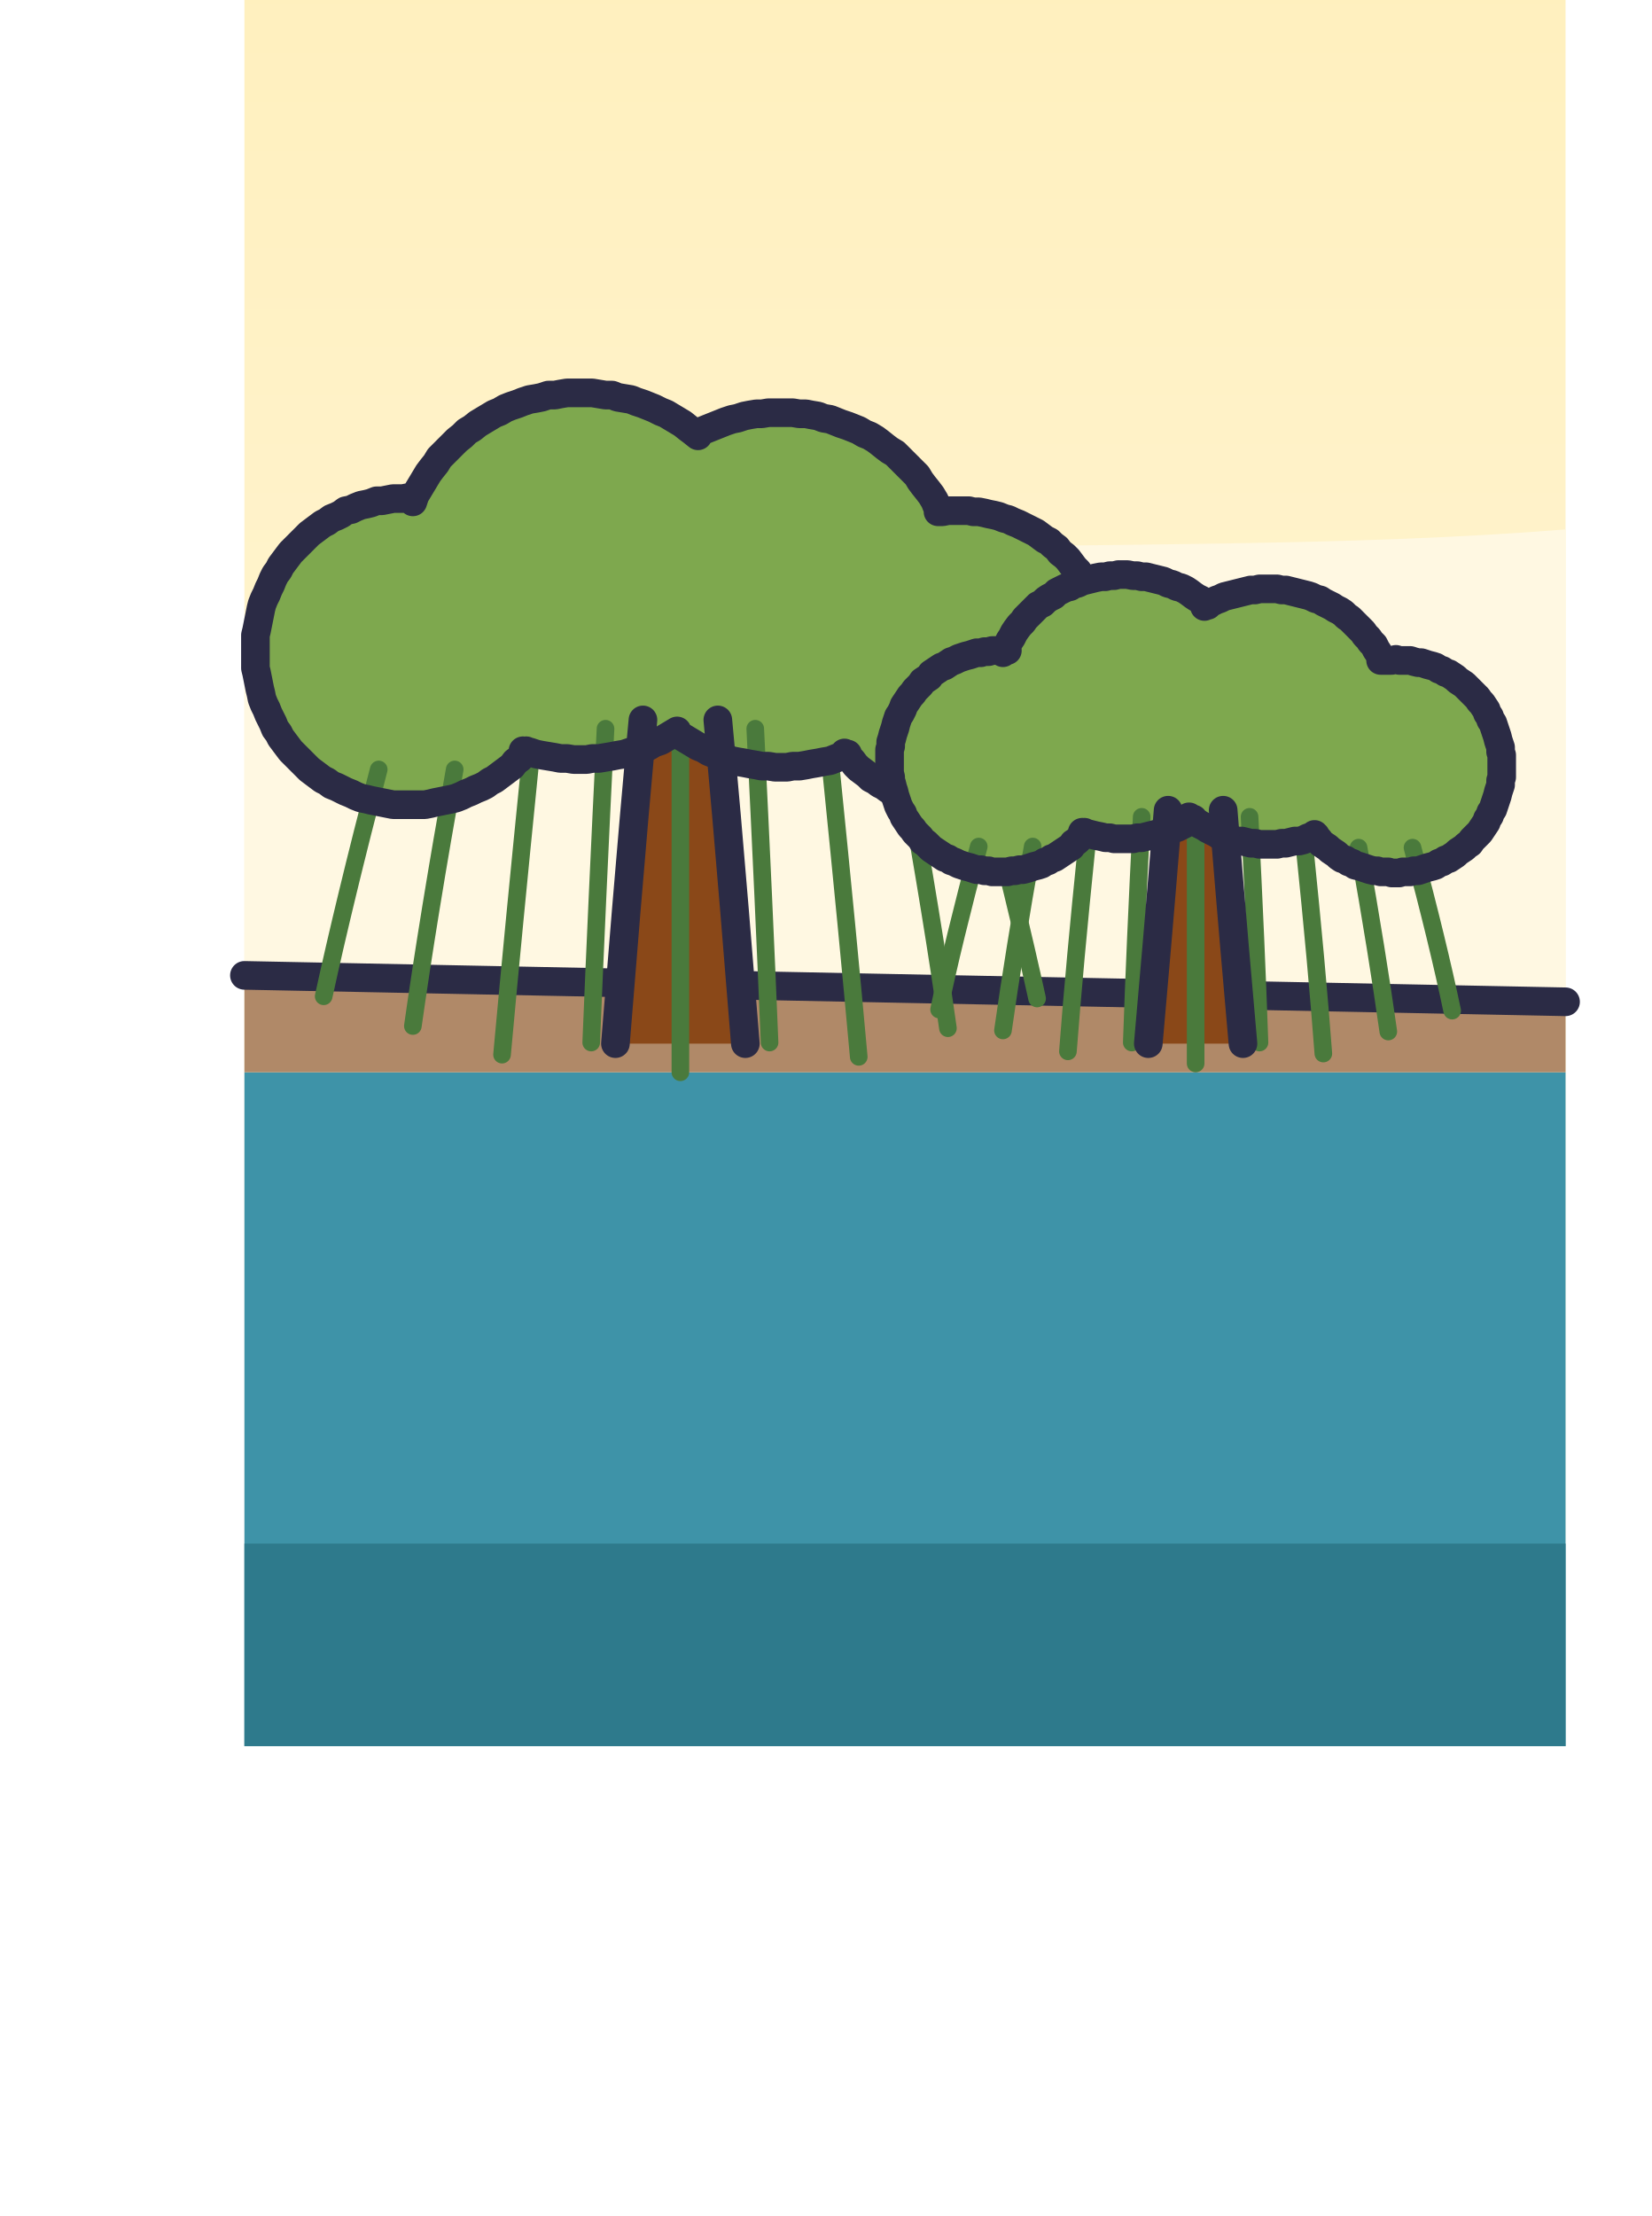
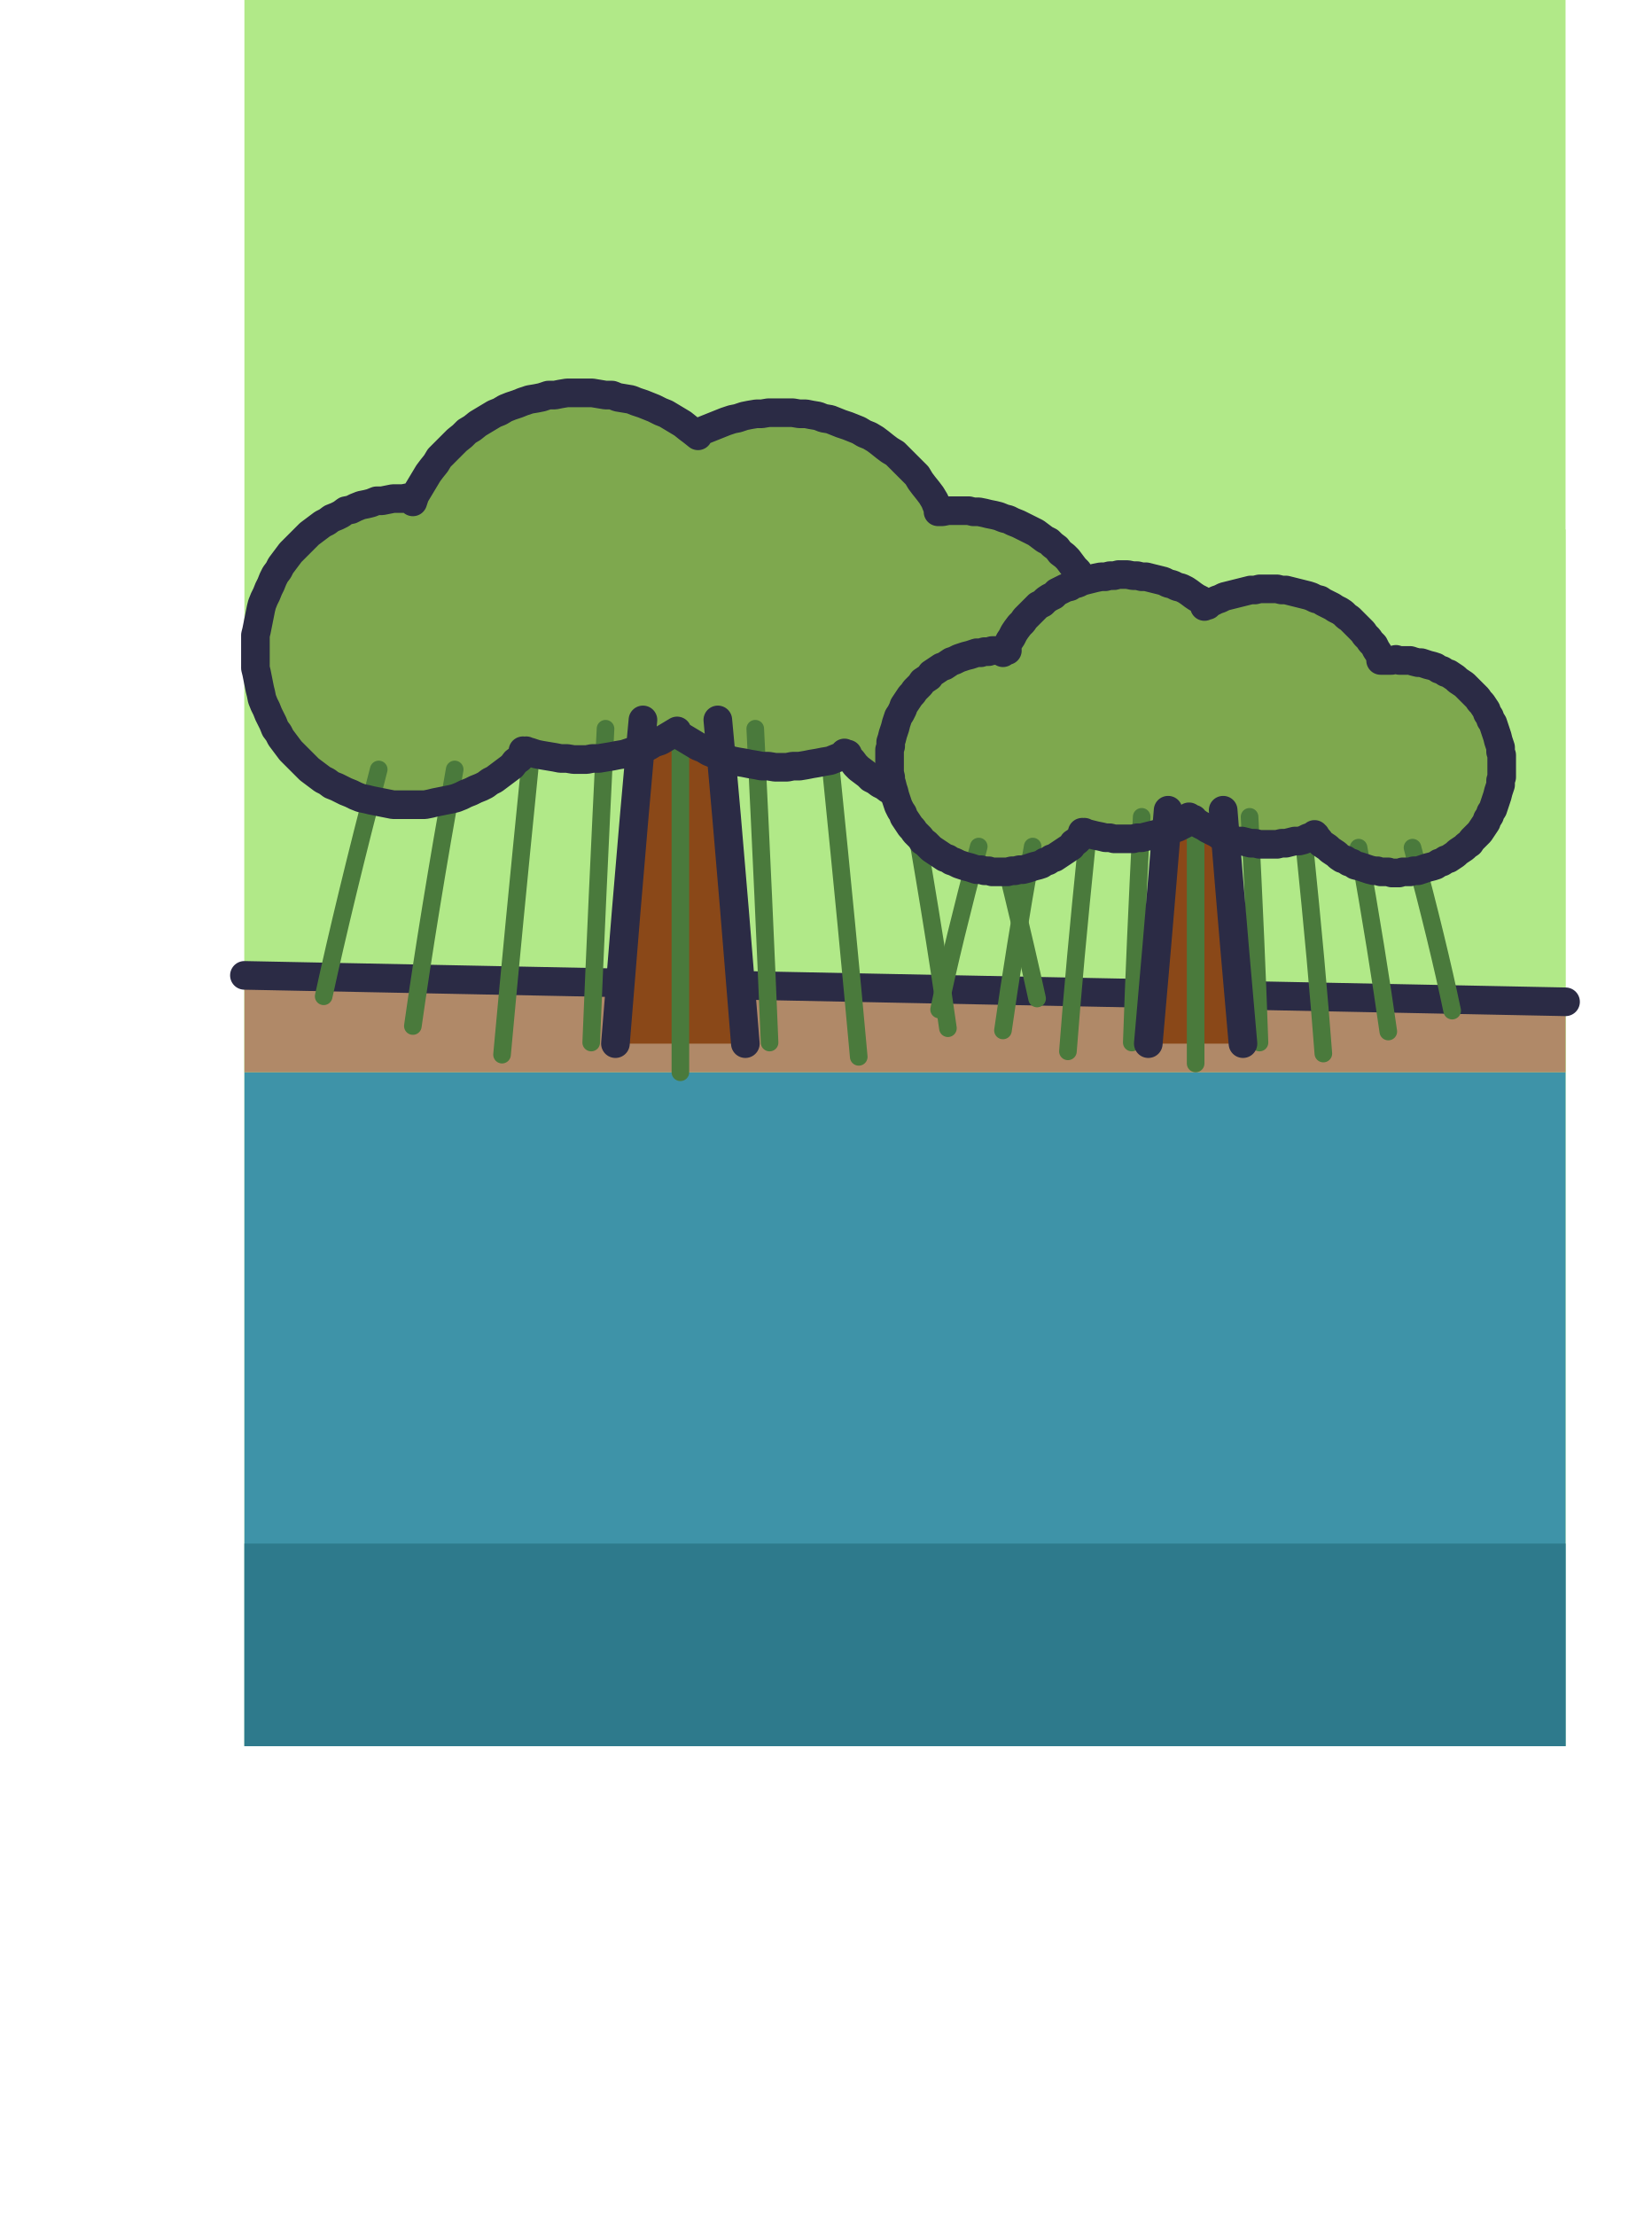
<svg xmlns="http://www.w3.org/2000/svg" viewBox="-22.20 2.42 150.00 201.25" width="120" height="161" role="img" aria-label="의림지 능수버들" data-landmark="uirimji-reservoir">
  <defs>
    <linearGradient id="sky" x1="0" y1="0" x2="0" y2="1">
-       <stop offset="0" stop-color="#FFF0BE" />
-       <stop offset="1" stop-color="#FFF8E2" />
+       <stop offset="0" stop-color="#B1E988" />
+       <stop offset="1" stop-color="#B1E988" />
    </linearGradient>
  </defs>
  <rect width="120" height="161" fill="url(#sky)" />
-   <path d="M0,58.6 C33.6,49.3 81.6,53.6 120.0,50.5 L120.0,99.8 L0,99.8 Z" fill="#FFF8E2" opacity="1" />
+   <path d="M0,58.6 C33.6,49.3 81.6,53.6 120.0,50.5 L120.0,99.8 L0,99.8 Z" fill="#B1E988" opacity="1" />
  <rect y="99.8" width="120" height="61.2" fill="#3E93A8" />
  <rect y="142.6" width="120" height="18.4" fill="#2E7A8C" />
  <path d="M0,91.0 L120,93.4 L120,99.8 L0,99.8 Z" fill="#B08968" />
  <g fill="none" stroke="#2B2B45" stroke-width="2.6" stroke-linejoin="round" stroke-linecap="round">
    <path d="M0,91.0 L120,93.4" />
  </g>
  <path d="M33.7,97.2 C35.2,78.4 36.2,62.8 37.1,56.6 L42.1,56.6 C43.0,62.8 44.0,78.4 45.5,97.2 Z" fill="#8A4818" />
  <path d="M25.6,70.6 L25.3,70.9 L25.0,71.3 L24.6,71.6 L24.3,72.0 L23.9,72.3 L23.5,72.6 L23.1,72.9 L22.7,73.2 L22.3,73.4 L21.9,73.7 L21.5,73.9 L21.0,74.1 L20.6,74.3 L20.1,74.5 L19.7,74.7 L19.2,74.9 L18.8,75.0 L18.3,75.1 L17.8,75.2 L17.3,75.3 L16.9,75.4 L16.4,75.5 L15.9,75.5 L15.4,75.5 L14.9,75.5 L14.4,75.5 L13.9,75.5 L13.5,75.5 L13.0,75.4 L12.5,75.3 L12.0,75.2 L11.5,75.1 L11.1,75.0 L10.6,74.9 L10.1,74.7 L9.7,74.5 L9.2,74.3 L8.8,74.1 L8.4,73.9 L7.9,73.7 L7.5,73.4 L7.1,73.2 L6.7,72.9 L6.3,72.6 L5.9,72.3 L5.6,72.0 L5.2,71.6 L4.9,71.3 L4.5,70.9 L4.2,70.6 L3.9,70.2 L3.6,69.8 L3.3,69.4 L3.1,69.0 L2.8,68.6 L2.6,68.1 L2.4,67.7 L2.2,67.3 L2.0,66.8 L1.8,66.4 L1.6,65.9 L1.5,65.4 L1.4,65.0 L1.3,64.5 L1.2,64.0 L1.1,63.5 L1.0,63.1 L1.0,62.6 L1.0,62.1 L1.0,61.6 L1.0,61.1 L1.0,60.6 L1.0,60.1 L1.1,59.7 L1.2,59.2 L1.3,58.7 L1.4,58.2 L1.5,57.7 L1.6,57.3 L1.8,56.8 L2.0,56.4 L2.2,55.9 L2.4,55.5 L2.6,55.0 L2.8,54.6 L3.1,54.2 L3.3,53.8 L3.6,53.4 L3.9,53.0 L4.2,52.6 L4.5,52.3 L4.9,51.9 L5.2,51.6 L5.6,51.2 L5.9,50.9 L6.3,50.6 L6.7,50.3 L7.1,50.0 L7.5,49.8 L7.9,49.5 L8.4,49.3 L8.8,49.1 L9.2,48.8 L9.7,48.7 L10.1,48.5 L10.6,48.3 L11.1,48.2 L11.5,48.1 L12.0,47.9 L12.5,47.9 L13.0,47.8 L13.5,47.7 L13.9,47.7 L14.4,47.7 L14.9,47.6 L15.4,47.7 M39.3,68.8 L38.8,69.1 L38.3,69.4 L37.8,69.7 L37.2,69.9 L36.7,70.2 L36.2,70.4 L35.6,70.6 L35.1,70.7 L34.5,70.9 L33.9,71.0 L33.4,71.1 L32.8,71.2 L32.2,71.3 L31.6,71.3 L31.1,71.4 L30.5,71.4 L29.9,71.4 L29.3,71.3 L28.7,71.3 L28.2,71.2 L27.6,71.1 L27.0,71.0 L26.5,70.9 L25.9,70.7 L25.3,70.6 M15.3,48.0 L15.5,47.4 L15.8,46.9 L16.1,46.4 L16.4,45.9 L16.7,45.4 L17.0,45.0 L17.4,44.5 L17.7,44.0 L18.1,43.6 L18.5,43.2 L18.9,42.8 L19.3,42.4 L19.8,42.0 L20.2,41.6 L20.7,41.3 L21.2,40.9 L21.7,40.6 L22.2,40.3 L22.7,40.0 L23.2,39.8 L23.7,39.5 L24.2,39.3 L24.8,39.1 L25.3,38.9 L25.9,38.7 L26.5,38.6 L27.0,38.5 L27.6,38.3 L28.2,38.3 L28.7,38.2 L29.3,38.1 L29.9,38.1 L30.5,38.1 L31.1,38.1 L31.6,38.1 L32.2,38.2 L32.8,38.3 L33.4,38.3 L33.9,38.5 L34.5,38.6 L35.1,38.7 L35.6,38.9 L36.2,39.1 L36.7,39.3 L37.2,39.5 L37.8,39.8 L38.3,40.0 L38.8,40.3 L39.3,40.6 L39.8,40.9 L40.3,41.3 L40.7,41.6 L41.2,42.0 M54.8,70.9 L54.2,71.1 L53.7,71.3 L53.2,71.5 L52.6,71.6 L52.1,71.7 L51.5,71.8 L51.0,71.9 L50.4,72.0 L49.8,72.0 L49.3,72.1 L48.7,72.1 L48.2,72.1 L47.6,72.0 L47.0,72.0 L46.5,71.9 L45.9,71.8 L45.4,71.7 L44.8,71.6 L44.3,71.5 L43.7,71.3 L43.2,71.1 L42.7,70.9 L42.2,70.7 L41.7,70.4 L41.2,70.2 L40.7,69.9 L40.2,69.6 L39.7,69.3 L39.3,69.0 M41.2,41.8 L41.7,41.5 L42.2,41.3 L42.7,41.1 L43.2,40.9 L43.7,40.7 L44.3,40.5 L44.8,40.4 L45.4,40.2 L45.9,40.1 L46.5,40.0 L47.0,40.0 L47.6,39.9 L48.2,39.9 L48.7,39.9 L49.3,39.9 L49.8,39.9 L50.4,40.0 L51.0,40.0 L51.5,40.1 L52.1,40.2 L52.6,40.4 L53.2,40.5 L53.7,40.7 L54.2,40.9 L54.8,41.1 L55.3,41.3 L55.8,41.5 L56.3,41.8 L56.8,42.0 L57.3,42.3 L57.7,42.6 L58.2,43.0 L58.6,43.3 L59.1,43.6 L59.5,44.0 L59.9,44.4 L60.3,44.8 L60.7,45.2 L61.1,45.6 L61.4,46.1 L61.7,46.5 L62.1,47.0 L62.4,47.4 L62.7,47.9 L62.9,48.4 L63.2,48.9 M78.2,62.2 L78.2,62.7 L78.2,63.2 L78.2,63.6 L78.1,64.1 L78.0,64.5 L77.9,65.0 L77.8,65.5 L77.7,65.9 L77.6,66.4 L77.4,66.8 L77.3,67.2 L77.1,67.7 L76.9,68.1 L76.7,68.5 L76.4,68.9 L76.2,69.3 L75.9,69.7 L75.7,70.1 L75.4,70.5 L75.1,70.8 L74.8,71.2 L74.5,71.5 L74.1,71.9 L73.8,72.2 L73.4,72.5 L73.1,72.8 L72.7,73.1 L72.3,73.3 L71.9,73.6 L71.5,73.8 L71.1,74.1 L70.7,74.3 L70.3,74.5 L69.8,74.7 L69.4,74.8 L69.0,75.0 L68.5,75.1 L68.1,75.2 L67.6,75.3 L67.2,75.4 L66.7,75.5 L66.2,75.6 L65.8,75.6 L65.3,75.6 L64.8,75.6 L64.4,75.6 L63.9,75.6 L63.4,75.6 L63.0,75.5 L62.5,75.4 L62.0,75.3 L61.6,75.2 L61.1,75.1 L60.7,75.0 L60.2,74.8 L59.8,74.7 L59.4,74.5 L58.9,74.3 L58.5,74.1 L58.1,73.8 L57.7,73.6 L57.3,73.3 L56.9,73.1 L56.6,72.8 L56.2,72.5 L55.8,72.2 L55.5,71.9 L55.2,71.5 L54.9,71.2 L54.5,70.8 M63.0,48.9 L63.4,48.9 L63.9,48.8 L64.4,48.8 L64.8,48.8 L65.3,48.8 L65.8,48.8 L66.2,48.9 L66.7,48.9 L67.2,49.0 L67.6,49.1 L68.1,49.2 L68.5,49.3 L69.0,49.5 L69.4,49.6 L69.8,49.8 L70.3,50.0 L70.7,50.2 L71.1,50.4 L71.5,50.6 L71.9,50.8 L72.3,51.1 L72.7,51.4 L73.1,51.6 L73.4,51.9 L73.8,52.2 L74.1,52.6 L74.5,52.9 L74.8,53.2 L75.1,53.6 L75.4,54.0 L75.7,54.3 L75.9,54.7 L76.2,55.1 L76.4,55.5 L76.7,55.9 L76.9,56.3 L77.1,56.8 L77.3,57.2 L77.4,57.6 L77.6,58.1 L77.7,58.5 L77.8,59.0 L77.9,59.4 L78.0,59.9 L78.1,60.4 L78.2,60.8 L78.2,61.3 L78.2,61.8 L78.2,62.2" fill="#7EA84E" />
  <circle cx="14.9" cy="61.6" r="14.0" fill="#7EA84E" />
  <circle cx="30.5" cy="54.7" r="16.6" fill="#7EA84E" />
  <circle cx="48.7" cy="56.0" r="16.1" fill="#7EA84E" />
  <circle cx="64.8" cy="62.2" r="13.4" fill="#7EA84E" />
  <g fill="none" stroke="#4A7A3C" stroke-width="1.6" stroke-linecap="round">
    <path d="M12.2,72.3 Q9.1,84.2 7.2,92.9" />
    <path d="M19.1,72.3 Q16.7,85.7 15.3,95.6" />
    <path d="M25.9,72.3 Q24.4,87.2 23.4,98.2" />
    <path d="M32.8,68.6 Q32.0,84.8 31.5,97.1" />
    <path d="M39.6,68.6 Q39.6,86.3 39.6,99.8" />
    <path d="M46.4,68.6 Q47.2,84.8 47.7,97.1" />
    <path d="M53.3,72.5 Q54.8,87.3 55.8,98.4" />
    <path d="M60.1,72.5 Q62.5,85.9 63.9,95.8" />
    <path d="M67.0,72.5 Q70.1,84.4 72.0,93.1" />
  </g>
  <g fill="none" stroke="#2B2B45" stroke-width="2.6" stroke-linejoin="round" stroke-linecap="round">
    <path d="M25.6,70.6 L25.3,70.9 L25.0,71.3 L24.6,71.6 L24.3,72.0 L23.9,72.3 L23.5,72.6 L23.1,72.9 L22.7,73.2 L22.3,73.4 L21.9,73.7 L21.5,73.9 L21.0,74.1 L20.6,74.3 L20.1,74.5 L19.7,74.7 L19.2,74.9 L18.8,75.0 L18.3,75.1 L17.8,75.2 L17.3,75.3 L16.9,75.4 L16.4,75.5 L15.9,75.5 L15.4,75.5 L14.9,75.5 L14.4,75.5 L13.9,75.5 L13.5,75.5 L13.0,75.4 L12.5,75.3 L12.0,75.2 L11.5,75.1 L11.1,75.0 L10.6,74.9 L10.1,74.7 L9.7,74.5 L9.2,74.3 L8.8,74.1 L8.4,73.9 L7.9,73.7 L7.5,73.4 L7.1,73.2 L6.7,72.9 L6.3,72.6 L5.9,72.3 L5.6,72.0 L5.2,71.6 L4.9,71.3 L4.5,70.9 L4.2,70.6 L3.9,70.2 L3.6,69.8 L3.3,69.4 L3.1,69.0 L2.8,68.6 L2.6,68.1 L2.4,67.7 L2.2,67.3 L2.0,66.8 L1.8,66.4 L1.6,65.9 L1.5,65.4 L1.4,65.0 L1.3,64.5 L1.2,64.0 L1.1,63.5 L1.0,63.1 L1.0,62.6 L1.0,62.1 L1.0,61.6 L1.0,61.1 L1.0,60.6 L1.0,60.1 L1.1,59.7 L1.2,59.2 L1.3,58.7 L1.4,58.2 L1.5,57.7 L1.6,57.3 L1.8,56.8 L2.0,56.4 L2.2,55.9 L2.4,55.5 L2.6,55.0 L2.8,54.6 L3.1,54.2 L3.3,53.8 L3.6,53.4 L3.9,53.0 L4.2,52.6 L4.5,52.3 L4.9,51.9 L5.2,51.6 L5.6,51.2 L5.9,50.9 L6.3,50.6 L6.7,50.3 L7.1,50.0 L7.5,49.8 L7.9,49.5 L8.4,49.3 L8.8,49.1 L9.2,48.8 L9.7,48.7 L10.1,48.5 L10.6,48.3 L11.1,48.2 L11.5,48.1 L12.0,47.9 L12.5,47.9 L13.0,47.8 L13.5,47.7 L13.9,47.7 L14.4,47.7 L14.9,47.6 L15.4,47.7 M39.3,68.8 L38.8,69.1 L38.3,69.4 L37.8,69.7 L37.2,69.9 L36.7,70.2 L36.2,70.4 L35.6,70.6 L35.1,70.7 L34.5,70.9 L33.9,71.0 L33.4,71.1 L32.8,71.2 L32.2,71.3 L31.6,71.3 L31.1,71.4 L30.5,71.4 L29.9,71.4 L29.3,71.3 L28.7,71.3 L28.2,71.2 L27.6,71.1 L27.0,71.0 L26.5,70.9 L25.9,70.7 L25.3,70.6 M15.3,48.0 L15.5,47.4 L15.8,46.9 L16.1,46.4 L16.4,45.9 L16.7,45.4 L17.0,45.0 L17.4,44.5 L17.7,44.0 L18.1,43.6 L18.5,43.2 L18.9,42.8 L19.3,42.4 L19.8,42.0 L20.2,41.6 L20.7,41.3 L21.2,40.9 L21.7,40.6 L22.2,40.3 L22.7,40.0 L23.2,39.8 L23.7,39.5 L24.2,39.3 L24.8,39.1 L25.3,38.9 L25.9,38.7 L26.5,38.6 L27.0,38.5 L27.6,38.3 L28.2,38.3 L28.7,38.2 L29.3,38.1 L29.9,38.1 L30.5,38.1 L31.1,38.1 L31.6,38.1 L32.2,38.2 L32.8,38.3 L33.4,38.3 L33.9,38.5 L34.5,38.6 L35.1,38.7 L35.6,38.9 L36.2,39.1 L36.7,39.3 L37.2,39.5 L37.8,39.8 L38.3,40.0 L38.8,40.3 L39.3,40.6 L39.8,40.9 L40.3,41.3 L40.7,41.6 L41.2,42.0 M54.8,70.9 L54.2,71.1 L53.7,71.3 L53.2,71.5 L52.6,71.6 L52.1,71.7 L51.5,71.8 L51.0,71.9 L50.4,72.0 L49.8,72.0 L49.3,72.1 L48.7,72.1 L48.2,72.1 L47.6,72.0 L47.0,72.0 L46.5,71.9 L45.9,71.8 L45.4,71.7 L44.8,71.6 L44.3,71.5 L43.7,71.3 L43.2,71.1 L42.7,70.9 L42.2,70.7 L41.7,70.4 L41.2,70.2 L40.7,69.9 L40.2,69.6 L39.7,69.3 L39.3,69.0 M41.2,41.8 L41.7,41.5 L42.2,41.3 L42.7,41.1 L43.2,40.9 L43.7,40.7 L44.3,40.5 L44.8,40.4 L45.4,40.2 L45.9,40.1 L46.5,40.0 L47.0,40.0 L47.6,39.9 L48.2,39.9 L48.7,39.9 L49.3,39.9 L49.8,39.9 L50.4,40.0 L51.0,40.0 L51.5,40.1 L52.1,40.2 L52.6,40.4 L53.2,40.5 L53.7,40.7 L54.2,40.9 L54.8,41.1 L55.3,41.3 L55.8,41.5 L56.3,41.8 L56.8,42.0 L57.3,42.3 L57.7,42.6 L58.2,43.0 L58.6,43.3 L59.1,43.6 L59.5,44.0 L59.9,44.4 L60.3,44.8 L60.7,45.2 L61.1,45.6 L61.4,46.1 L61.7,46.5 L62.1,47.0 L62.4,47.4 L62.7,47.9 L62.9,48.4 L63.2,48.9 M78.2,62.2 L78.2,62.7 L78.2,63.2 L78.2,63.6 L78.1,64.1 L78.0,64.5 L77.9,65.0 L77.8,65.5 L77.7,65.9 L77.6,66.4 L77.4,66.8 L77.3,67.2 L77.1,67.7 L76.9,68.1 L76.7,68.5 L76.4,68.9 L76.2,69.3 L75.9,69.7 L75.7,70.1 L75.4,70.5 L75.1,70.8 L74.8,71.2 L74.5,71.5 L74.1,71.9 L73.8,72.2 L73.4,72.5 L73.1,72.8 L72.7,73.1 L72.3,73.3 L71.9,73.6 L71.5,73.8 L71.1,74.1 L70.7,74.3 L70.3,74.5 L69.8,74.7 L69.4,74.8 L69.0,75.0 L68.5,75.1 L68.1,75.2 L67.6,75.3 L67.2,75.4 L66.7,75.5 L66.2,75.6 L65.8,75.6 L65.3,75.6 L64.8,75.6 L64.4,75.6 L63.9,75.6 L63.4,75.6 L63.0,75.5 L62.5,75.4 L62.0,75.3 L61.6,75.2 L61.1,75.1 L60.7,75.0 L60.2,74.8 L59.8,74.7 L59.4,74.5 L58.9,74.3 L58.5,74.1 L58.1,73.8 L57.7,73.6 L57.3,73.3 L56.9,73.1 L56.6,72.8 L56.2,72.5 L55.8,72.2 L55.5,71.9 L55.2,71.5 L54.9,71.2 L54.5,70.8 M63.0,48.9 L63.4,48.9 L63.9,48.8 L64.4,48.8 L64.8,48.8 L65.3,48.8 L65.8,48.8 L66.2,48.9 L66.7,48.9 L67.2,49.0 L67.6,49.1 L68.1,49.2 L68.5,49.3 L69.0,49.5 L69.4,49.6 L69.8,49.8 L70.3,50.0 L70.7,50.2 L71.1,50.4 L71.5,50.6 L71.9,50.8 L72.3,51.1 L72.7,51.4 L73.1,51.6 L73.4,51.9 L73.8,52.2 L74.1,52.6 L74.5,52.9 L74.8,53.2 L75.1,53.6 L75.4,54.0 L75.7,54.3 L75.9,54.7 L76.2,55.1 L76.4,55.5 L76.7,55.9 L76.9,56.3 L77.1,56.8 L77.3,57.2 L77.4,57.6 L77.6,58.1 L77.7,58.5 L77.8,59.0 L77.9,59.4 L78.0,59.9 L78.1,60.4 L78.2,60.8 L78.2,61.3 L78.2,61.8 L78.2,62.2" />
    <path d="M33.7,97.2 C35.2,78.4 35.9,71.0 36.2,67.8 M45.5,97.2 C44.0,78.4 43.3,71.0 43.0,67.8" />
  </g>
  <path d="M82.1,97.2 C83.3,83.7 83.9,72.5 84.6,68.0 L88.2,68.0 C88.9,72.5 89.5,83.7 90.7,97.2 Z" fill="#8A4818" />
  <path d="M76.3,78.0 L76.1,78.3 L75.9,78.5 L75.6,78.8 L75.3,79.0 L75.1,79.3 L74.8,79.5 L74.5,79.7 L74.2,79.9 L73.9,80.1 L73.6,80.3 L73.3,80.4 L73.0,80.6 L72.7,80.7 L72.4,80.9 L72.1,81.0 L71.7,81.1 L71.4,81.2 L71.1,81.3 L70.7,81.4 L70.4,81.4 L70.0,81.5 L69.7,81.5 L69.3,81.6 L69.0,81.6 L68.6,81.6 L68.3,81.6 L67.9,81.6 L67.6,81.5 L67.2,81.5 L66.9,81.4 L66.5,81.4 L66.2,81.3 L65.9,81.2 L65.5,81.1 L65.2,81.0 L64.9,80.9 L64.5,80.7 L64.2,80.6 L63.9,80.4 L63.6,80.3 L63.3,80.1 L63.0,79.9 L62.7,79.7 L62.4,79.5 L62.2,79.3 L61.9,79.0 L61.6,78.8 L61.4,78.5 L61.2,78.3 L60.9,78.0 L60.7,77.7 L60.5,77.5 L60.3,77.2 L60.1,76.9 L59.9,76.6 L59.8,76.3 L59.6,76.0 L59.4,75.6 L59.3,75.3 L59.2,75.0 L59.1,74.7 L59.0,74.3 L58.9,74.0 L58.8,73.6 L58.7,73.3 L58.7,73.0 L58.6,72.6 L58.6,72.3 L58.6,71.9 L58.6,71.6 L58.6,71.2 L58.6,70.9 L58.6,70.5 L58.7,70.2 L58.7,69.8 L58.8,69.5 L58.9,69.1 L59.0,68.8 L59.1,68.5 L59.2,68.1 L59.3,67.8 L59.4,67.5 L59.6,67.2 L59.8,66.8 L59.9,66.5 L60.1,66.2 L60.3,65.9 L60.5,65.6 L60.7,65.4 L60.9,65.1 L61.2,64.8 L61.4,64.6 L61.6,64.3 L61.9,64.1 L62.2,63.9 L62.4,63.6 L62.7,63.4 L63.0,63.2 L63.3,63.0 L63.6,62.9 L63.9,62.7 L64.2,62.5 L64.5,62.4 L64.9,62.2 L65.2,62.1 L65.5,62.0 L65.9,61.9 L66.2,61.8 L66.5,61.7 L66.9,61.7 L67.2,61.6 L67.6,61.6 L67.9,61.5 L68.3,61.5 L68.6,61.5 L69.0,61.5 L69.3,61.5 M86.2,76.8 L85.8,77.0 L85.5,77.2 L85.1,77.4 L84.7,77.6 L84.3,77.7 L83.9,77.9 L83.5,78.0 L83.1,78.1 L82.7,78.2 L82.3,78.3 L81.9,78.4 L81.5,78.5 L81.1,78.5 L80.7,78.6 L80.2,78.6 L79.8,78.6 L79.4,78.6 L79.0,78.6 L78.6,78.5 L78.2,78.5 L77.8,78.4 L77.3,78.3 L76.9,78.2 L76.5,78.1 L76.1,78.0 M68.9,61.7 L69.1,61.4 L69.3,61.0 L69.5,60.6 L69.7,60.3 L69.9,59.9 L70.1,59.6 L70.4,59.2 L70.7,58.9 L70.9,58.6 L71.2,58.3 L71.5,58.0 L71.8,57.7 L72.1,57.4 L72.5,57.2 L72.8,56.9 L73.1,56.7 L73.5,56.5 L73.8,56.2 L74.2,56.0 L74.6,55.8 L75.0,55.7 L75.3,55.5 L75.7,55.4 L76.1,55.2 L76.5,55.1 L76.9,55.0 L77.3,54.9 L77.8,54.8 L78.2,54.8 L78.6,54.7 L79.0,54.7 L79.4,54.6 L79.8,54.6 L80.2,54.6 L80.7,54.7 L81.1,54.7 L81.5,54.8 L81.9,54.8 L82.3,54.9 L82.7,55.0 L83.1,55.1 L83.5,55.2 L83.9,55.4 L84.3,55.5 L84.7,55.7 L85.1,55.8 L85.5,56.0 L85.8,56.2 L86.2,56.5 L86.5,56.7 L86.9,56.9 L87.2,57.2 L87.5,57.4 M97.3,78.3 L96.9,78.4 L96.6,78.5 L96.2,78.7 L95.8,78.8 L95.4,78.8 L95.0,78.9 L94.6,79.0 L94.2,79.0 L93.8,79.1 L93.4,79.1 L93.0,79.1 L92.6,79.1 L92.2,79.1 L91.8,79.0 L91.4,79.0 L91.0,78.9 L90.6,78.8 L90.2,78.8 L89.8,78.7 L89.4,78.5 L89.0,78.4 L88.6,78.3 L88.3,78.1 L87.9,77.9 L87.5,77.7 L87.2,77.5 L86.8,77.3 L86.5,77.1 L86.2,76.9 L85.8,76.6 M87.2,57.5 L87.5,57.3 L87.9,57.1 L88.3,56.9 L88.6,56.8 L89.0,56.6 L89.4,56.5 L89.8,56.4 L90.2,56.3 L90.6,56.2 L91.0,56.1 L91.4,56.0 L91.8,56.0 L92.2,55.9 L92.6,55.9 L93.0,55.9 L93.4,55.9 L93.8,55.9 L94.2,56.0 L94.6,56.0 L95.0,56.1 L95.4,56.2 L95.8,56.3 L96.2,56.4 L96.6,56.5 L96.9,56.6 L97.3,56.8 L97.7,56.9 L98.0,57.1 L98.4,57.3 L98.8,57.5 L99.1,57.7 L99.5,57.9 L99.8,58.1 L100.1,58.4 L100.4,58.6 L100.7,58.9 L101.0,59.2 L101.3,59.5 L101.6,59.8 L101.8,60.1 L102.1,60.4 L102.3,60.7 L102.6,61.0 L102.8,61.4 L103.0,61.7 L103.2,62.1 L103.4,62.4 M114.2,72.0 L114.2,72.3 L114.2,72.7 L114.2,73.0 L114.1,73.3 L114.1,73.7 L114.0,74.0 L113.9,74.3 L113.8,74.7 L113.7,75.0 L113.6,75.3 L113.5,75.6 L113.4,75.9 L113.2,76.2 L113.1,76.5 L112.9,76.8 L112.8,77.1 L112.6,77.4 L112.4,77.7 L112.2,78.0 L112.0,78.2 L111.7,78.5 L111.5,78.7 L111.3,79.0 L111.0,79.2 L110.8,79.4 L110.5,79.6 L110.2,79.8 L110.0,80.0 L109.7,80.2 L109.4,80.4 L109.1,80.5 L108.8,80.7 L108.5,80.8 L108.2,81.0 L107.9,81.1 L107.5,81.2 L107.2,81.3 L106.9,81.4 L106.6,81.5 L106.2,81.5 L105.9,81.6 L105.6,81.6 L105.2,81.6 L104.9,81.7 L104.6,81.7 L104.2,81.7 L103.9,81.6 L103.6,81.6 L103.2,81.6 L102.9,81.5 L102.6,81.5 L102.2,81.4 L101.9,81.3 L101.6,81.2 L101.3,81.1 L100.9,81.0 L100.6,80.8 L100.3,80.7 L100.0,80.5 L99.7,80.4 L99.4,80.2 L99.2,80.0 L98.9,79.8 L98.6,79.6 L98.4,79.4 L98.1,79.2 L97.8,79.0 L97.6,78.7 L97.4,78.5 L97.2,78.2 M103.2,62.4 L103.6,62.4 L103.9,62.4 L104.2,62.4 L104.6,62.3 L104.9,62.4 L105.2,62.4 L105.6,62.4 L105.9,62.4 L106.2,62.5 L106.6,62.6 L106.9,62.6 L107.2,62.7 L107.5,62.8 L107.9,62.9 L108.2,63.0 L108.5,63.2 L108.8,63.3 L109.1,63.5 L109.4,63.6 L109.7,63.8 L110.0,64.0 L110.2,64.2 L110.5,64.4 L110.8,64.6 L111.0,64.8 L111.3,65.1 L111.5,65.3 L111.7,65.5 L112.0,65.8 L112.2,66.1 L112.4,66.3 L112.6,66.6 L112.8,66.9 L112.9,67.2 L113.1,67.5 L113.2,67.8 L113.4,68.1 L113.5,68.4 L113.6,68.7 L113.7,69.0 L113.8,69.3 L113.9,69.7 L114.0,70.0 L114.1,70.3 L114.1,70.7 L114.2,71.0 L114.2,71.3 L114.2,71.7 L114.2,72.0" fill="#7EA84E" />
  <circle cx="68.6" cy="71.6" r="10.0" fill="#7EA84E" />
  <circle cx="79.8" cy="66.6" r="12.0" fill="#7EA84E" />
  <circle cx="93.0" cy="67.5" r="11.6" fill="#7EA84E" />
  <circle cx="104.6" cy="72.0" r="9.7" fill="#7EA84E" />
  <g fill="none" stroke="#4A7A3C" stroke-width="1.6" stroke-linecap="round">
    <path d="M66.7,79.3 Q64.4,87.9 63.1,94.1" />
    <path d="M71.6,79.3 Q69.9,88.9 68.9,96.0" />
    <path d="M76.5,79.3 Q75.4,90.0 74.8,97.9" />
    <path d="M81.5,76.6 Q80.9,88.3 80.6,97.1" />
    <path d="M86.4,76.6 Q86.4,89.3 86.4,99.0" />
    <path d="M91.3,76.6 Q91.9,88.3 92.2,97.1" />
    <path d="M96.3,79.4 Q97.4,90.1 98.0,98.1" />
    <path d="M101.2,79.4 Q102.9,89.0 103.9,96.1" />
    <path d="M106.1,79.4 Q108.4,88.0 109.7,94.2" />
  </g>
  <g fill="none" stroke="#2B2B45" stroke-width="2.6" stroke-linejoin="round" stroke-linecap="round">
    <path d="M76.3,78.0 L76.1,78.3 L75.9,78.5 L75.6,78.8 L75.3,79.0 L75.1,79.3 L74.8,79.5 L74.5,79.7 L74.2,79.9 L73.9,80.1 L73.6,80.3 L73.3,80.4 L73.0,80.6 L72.7,80.7 L72.4,80.9 L72.1,81.0 L71.7,81.1 L71.4,81.2 L71.1,81.3 L70.7,81.4 L70.4,81.4 L70.0,81.5 L69.7,81.5 L69.3,81.6 L69.0,81.6 L68.6,81.6 L68.3,81.6 L67.9,81.6 L67.6,81.5 L67.2,81.5 L66.9,81.4 L66.5,81.4 L66.2,81.3 L65.9,81.2 L65.5,81.1 L65.2,81.0 L64.9,80.9 L64.5,80.7 L64.2,80.6 L63.9,80.4 L63.6,80.3 L63.3,80.1 L63.0,79.9 L62.7,79.7 L62.4,79.5 L62.2,79.3 L61.9,79.0 L61.6,78.8 L61.4,78.5 L61.2,78.3 L60.9,78.0 L60.7,77.7 L60.5,77.5 L60.3,77.2 L60.1,76.9 L59.9,76.6 L59.8,76.3 L59.6,76.0 L59.4,75.6 L59.3,75.3 L59.2,75.0 L59.1,74.7 L59.0,74.3 L58.9,74.0 L58.8,73.6 L58.7,73.3 L58.7,73.0 L58.6,72.6 L58.6,72.3 L58.6,71.9 L58.6,71.6 L58.6,71.2 L58.6,70.9 L58.6,70.5 L58.7,70.2 L58.7,69.8 L58.8,69.5 L58.9,69.1 L59.0,68.8 L59.1,68.5 L59.2,68.1 L59.3,67.8 L59.4,67.5 L59.6,67.2 L59.8,66.8 L59.9,66.5 L60.1,66.2 L60.3,65.9 L60.5,65.6 L60.7,65.4 L60.9,65.1 L61.2,64.8 L61.4,64.6 L61.6,64.3 L61.9,64.1 L62.2,63.9 L62.4,63.6 L62.7,63.4 L63.0,63.2 L63.3,63.0 L63.6,62.9 L63.9,62.7 L64.2,62.5 L64.5,62.4 L64.9,62.2 L65.2,62.1 L65.5,62.0 L65.9,61.9 L66.2,61.8 L66.5,61.7 L66.9,61.7 L67.2,61.6 L67.6,61.6 L67.9,61.5 L68.3,61.5 L68.6,61.5 L69.0,61.5 L69.3,61.5 M86.2,76.8 L85.8,77.0 L85.5,77.2 L85.1,77.4 L84.7,77.6 L84.3,77.7 L83.9,77.9 L83.5,78.0 L83.1,78.1 L82.7,78.2 L82.3,78.3 L81.9,78.4 L81.5,78.5 L81.1,78.5 L80.7,78.6 L80.2,78.6 L79.8,78.6 L79.4,78.6 L79.0,78.6 L78.6,78.5 L78.2,78.5 L77.8,78.4 L77.3,78.3 L76.9,78.2 L76.5,78.1 L76.1,78.0 M68.9,61.7 L69.1,61.4 L69.3,61.0 L69.5,60.6 L69.7,60.3 L69.9,59.9 L70.1,59.6 L70.4,59.2 L70.7,58.9 L70.9,58.6 L71.2,58.3 L71.5,58.0 L71.8,57.7 L72.1,57.4 L72.5,57.2 L72.8,56.9 L73.1,56.7 L73.5,56.5 L73.8,56.2 L74.2,56.0 L74.6,55.8 L75.0,55.7 L75.3,55.5 L75.7,55.4 L76.1,55.2 L76.5,55.1 L76.9,55.0 L77.3,54.9 L77.8,54.8 L78.2,54.8 L78.6,54.7 L79.0,54.7 L79.4,54.6 L79.8,54.6 L80.2,54.6 L80.7,54.7 L81.1,54.7 L81.5,54.8 L81.9,54.8 L82.3,54.9 L82.7,55.0 L83.1,55.1 L83.5,55.2 L83.9,55.4 L84.3,55.5 L84.7,55.7 L85.1,55.8 L85.5,56.0 L85.8,56.2 L86.2,56.5 L86.5,56.7 L86.9,56.9 L87.2,57.2 L87.5,57.4 M97.3,78.3 L96.9,78.4 L96.6,78.5 L96.2,78.7 L95.8,78.8 L95.4,78.8 L95.0,78.9 L94.6,79.0 L94.2,79.0 L93.8,79.1 L93.4,79.1 L93.0,79.1 L92.6,79.1 L92.2,79.1 L91.8,79.0 L91.4,79.0 L91.0,78.9 L90.6,78.8 L90.2,78.8 L89.8,78.7 L89.4,78.5 L89.0,78.4 L88.6,78.3 L88.3,78.1 L87.9,77.9 L87.5,77.7 L87.2,77.5 L86.8,77.3 L86.5,77.1 L86.2,76.9 L85.8,76.6 M87.2,57.5 L87.5,57.3 L87.9,57.1 L88.3,56.9 L88.6,56.8 L89.0,56.6 L89.4,56.5 L89.8,56.4 L90.2,56.3 L90.6,56.2 L91.0,56.1 L91.4,56.0 L91.8,56.0 L92.2,55.9 L92.6,55.9 L93.0,55.9 L93.4,55.9 L93.8,55.9 L94.2,56.0 L94.6,56.0 L95.0,56.1 L95.4,56.2 L95.8,56.3 L96.2,56.4 L96.6,56.5 L96.9,56.6 L97.3,56.8 L97.7,56.9 L98.0,57.1 L98.4,57.3 L98.8,57.5 L99.1,57.7 L99.5,57.9 L99.8,58.1 L100.1,58.4 L100.4,58.6 L100.7,58.9 L101.0,59.2 L101.3,59.5 L101.6,59.8 L101.8,60.1 L102.1,60.4 L102.3,60.7 L102.6,61.0 L102.8,61.4 L103.0,61.7 L103.2,62.1 L103.4,62.4 M114.2,72.0 L114.2,72.3 L114.2,72.7 L114.2,73.0 L114.1,73.3 L114.1,73.7 L114.0,74.0 L113.9,74.3 L113.8,74.7 L113.7,75.0 L113.6,75.3 L113.5,75.6 L113.4,75.9 L113.2,76.2 L113.1,76.5 L112.9,76.8 L112.8,77.1 L112.6,77.4 L112.4,77.7 L112.2,78.0 L112.0,78.2 L111.7,78.5 L111.5,78.7 L111.3,79.0 L111.0,79.2 L110.8,79.4 L110.5,79.6 L110.2,79.8 L110.0,80.0 L109.7,80.2 L109.4,80.4 L109.1,80.5 L108.8,80.7 L108.5,80.8 L108.2,81.0 L107.9,81.1 L107.5,81.2 L107.2,81.3 L106.9,81.4 L106.6,81.5 L106.2,81.5 L105.9,81.6 L105.6,81.6 L105.2,81.6 L104.9,81.7 L104.6,81.7 L104.2,81.7 L103.9,81.6 L103.6,81.6 L103.2,81.6 L102.9,81.5 L102.6,81.5 L102.2,81.4 L101.9,81.3 L101.6,81.2 L101.3,81.1 L100.9,81.0 L100.6,80.8 L100.3,80.7 L100.0,80.5 L99.7,80.4 L99.4,80.2 L99.2,80.0 L98.9,79.8 L98.6,79.6 L98.4,79.4 L98.1,79.2 L97.8,79.0 L97.6,78.7 L97.4,78.5 L97.2,78.2 M103.2,62.4 L103.6,62.4 L103.9,62.4 L104.2,62.4 L104.6,62.3 L104.9,62.4 L105.2,62.4 L105.6,62.4 L105.9,62.4 L106.2,62.5 L106.6,62.6 L106.9,62.6 L107.2,62.7 L107.5,62.8 L107.9,62.9 L108.2,63.0 L108.5,63.2 L108.8,63.3 L109.1,63.5 L109.4,63.6 L109.7,63.8 L110.0,64.0 L110.2,64.2 L110.5,64.4 L110.8,64.6 L111.0,64.8 L111.3,65.1 L111.5,65.3 L111.7,65.5 L112.0,65.8 L112.2,66.1 L112.4,66.3 L112.6,66.6 L112.8,66.9 L112.9,67.2 L113.1,67.5 L113.2,67.8 L113.4,68.1 L113.5,68.4 L113.6,68.7 L113.7,69.0 L113.8,69.3 L113.9,69.7 L114.0,70.0 L114.1,70.3 L114.1,70.7 L114.2,71.0 L114.2,71.3 L114.2,71.7 L114.2,72.0" />
    <path d="M82.1,97.2 C83.3,83.7 83.7,78.3 83.9,76.0 M90.7,97.2 C89.5,83.7 89.1,78.3 88.9,76.0" />
  </g>
</svg>
